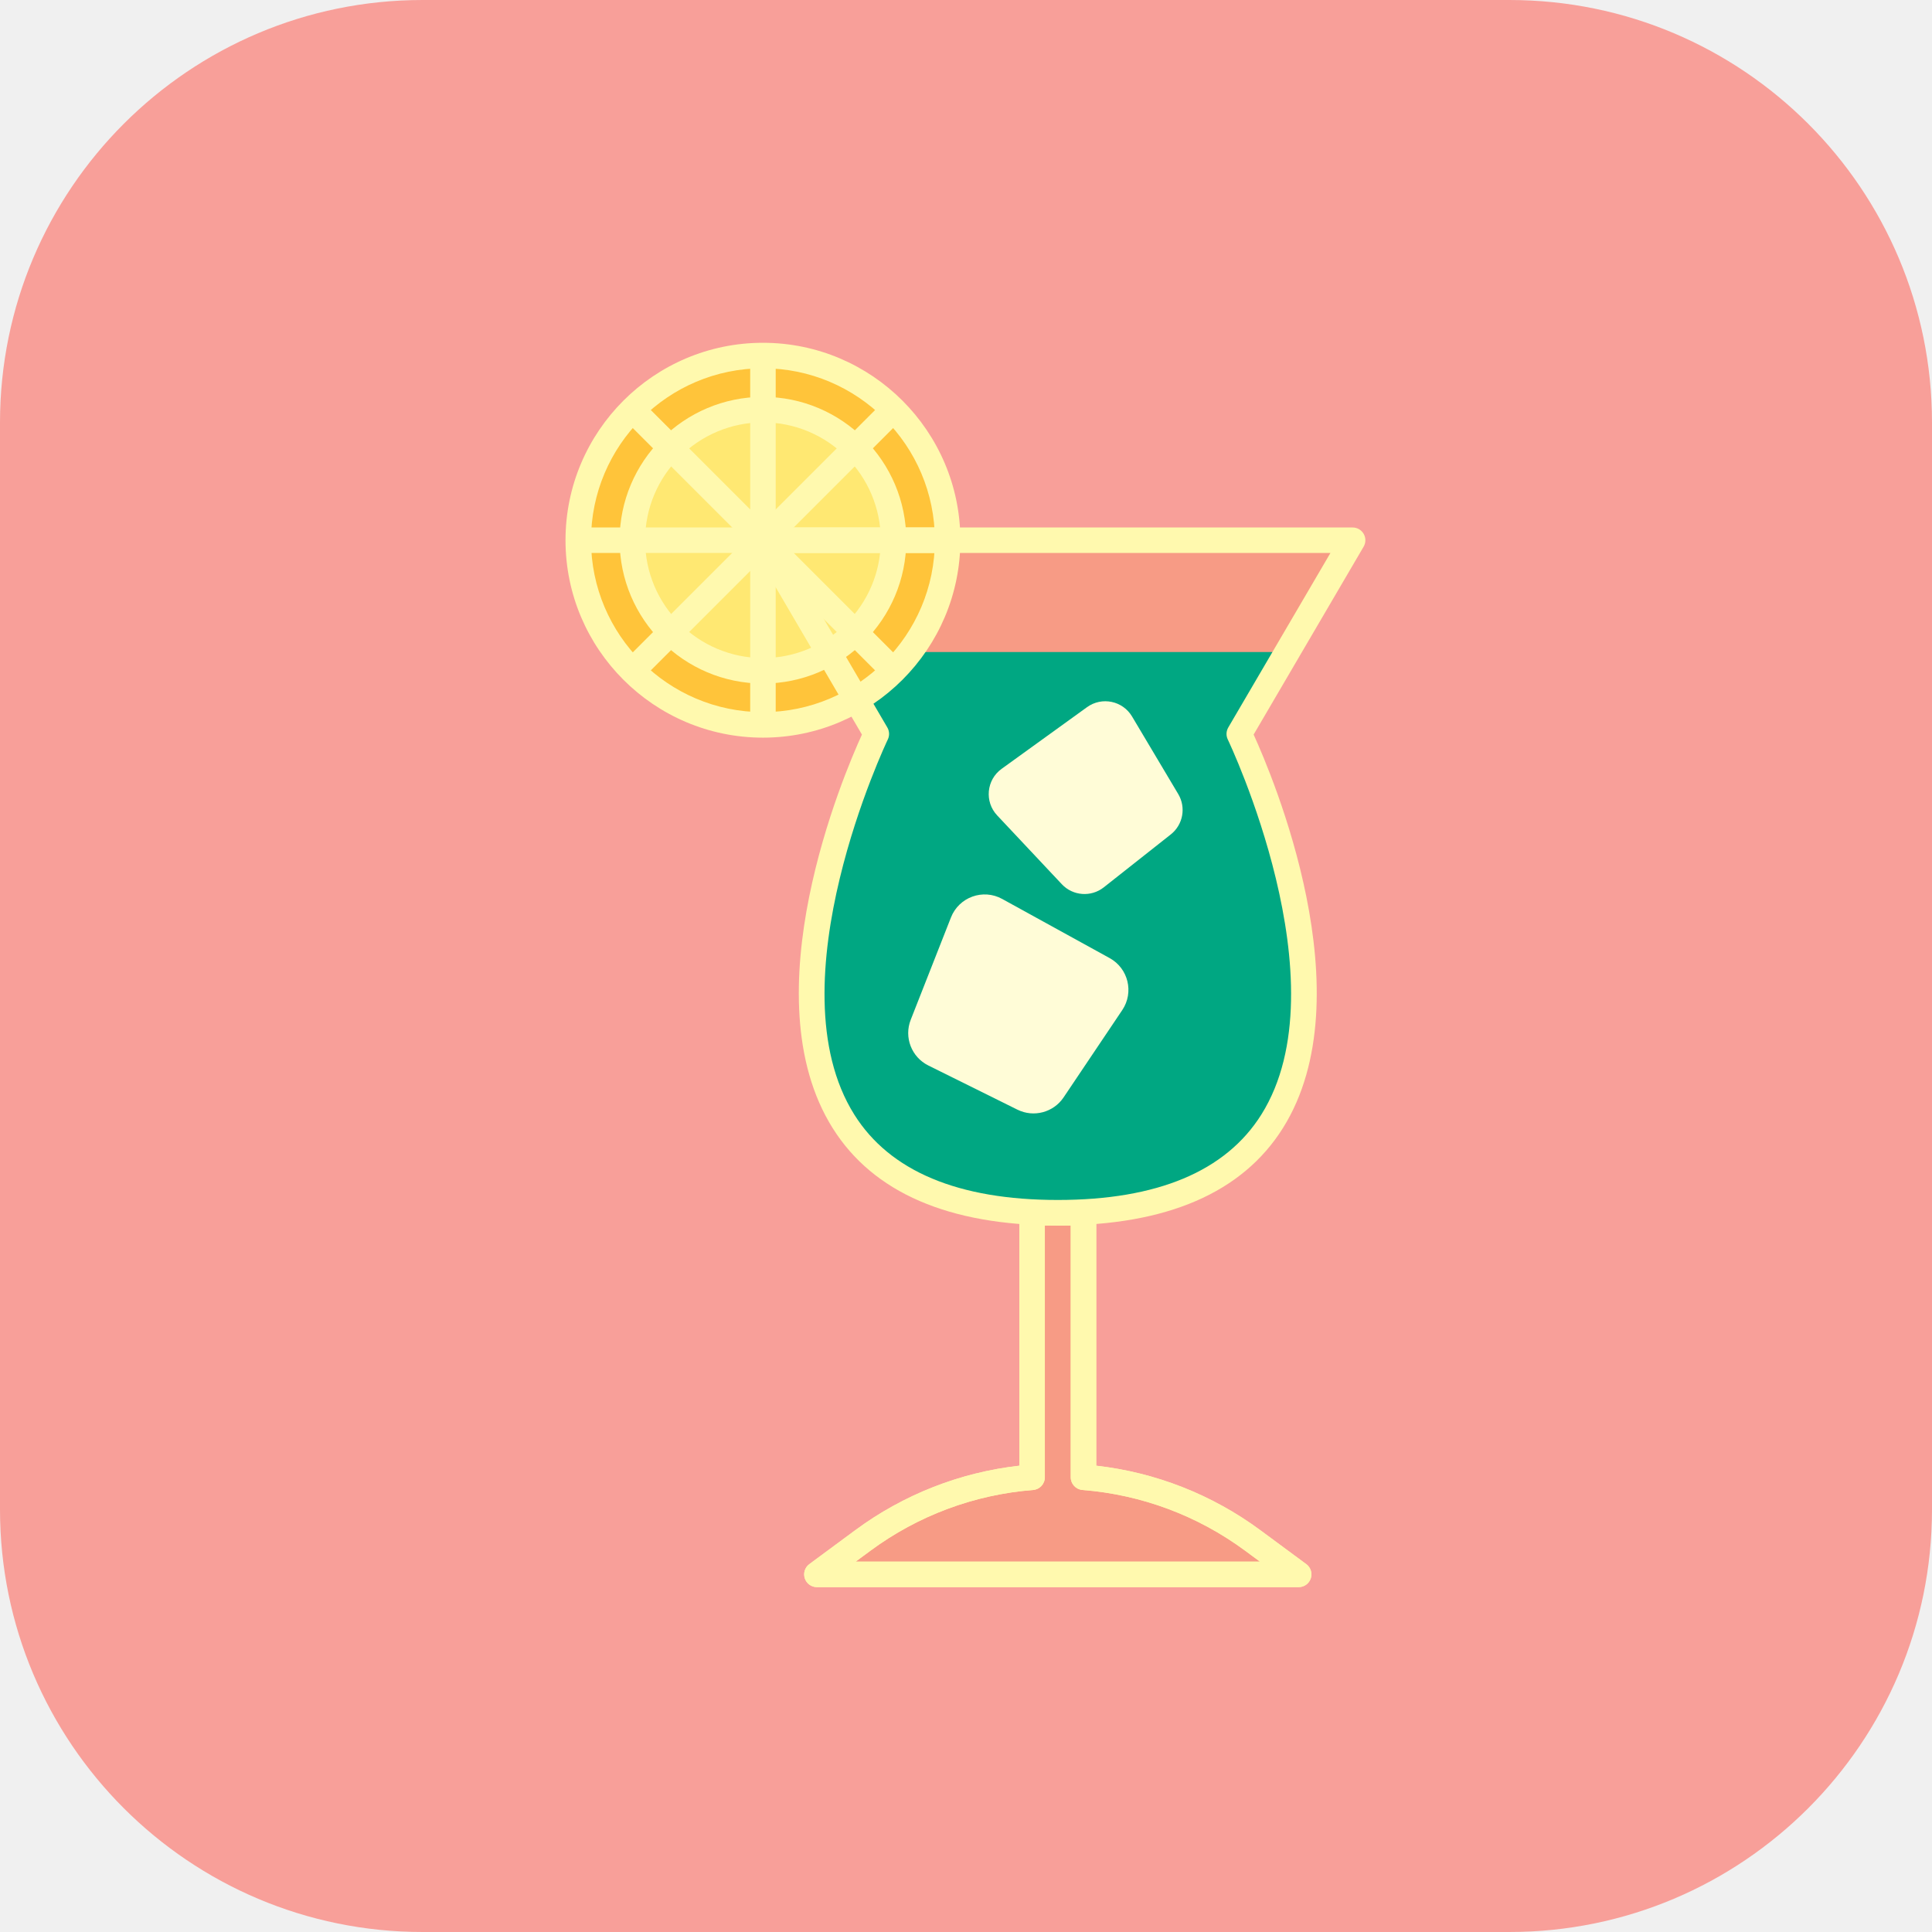
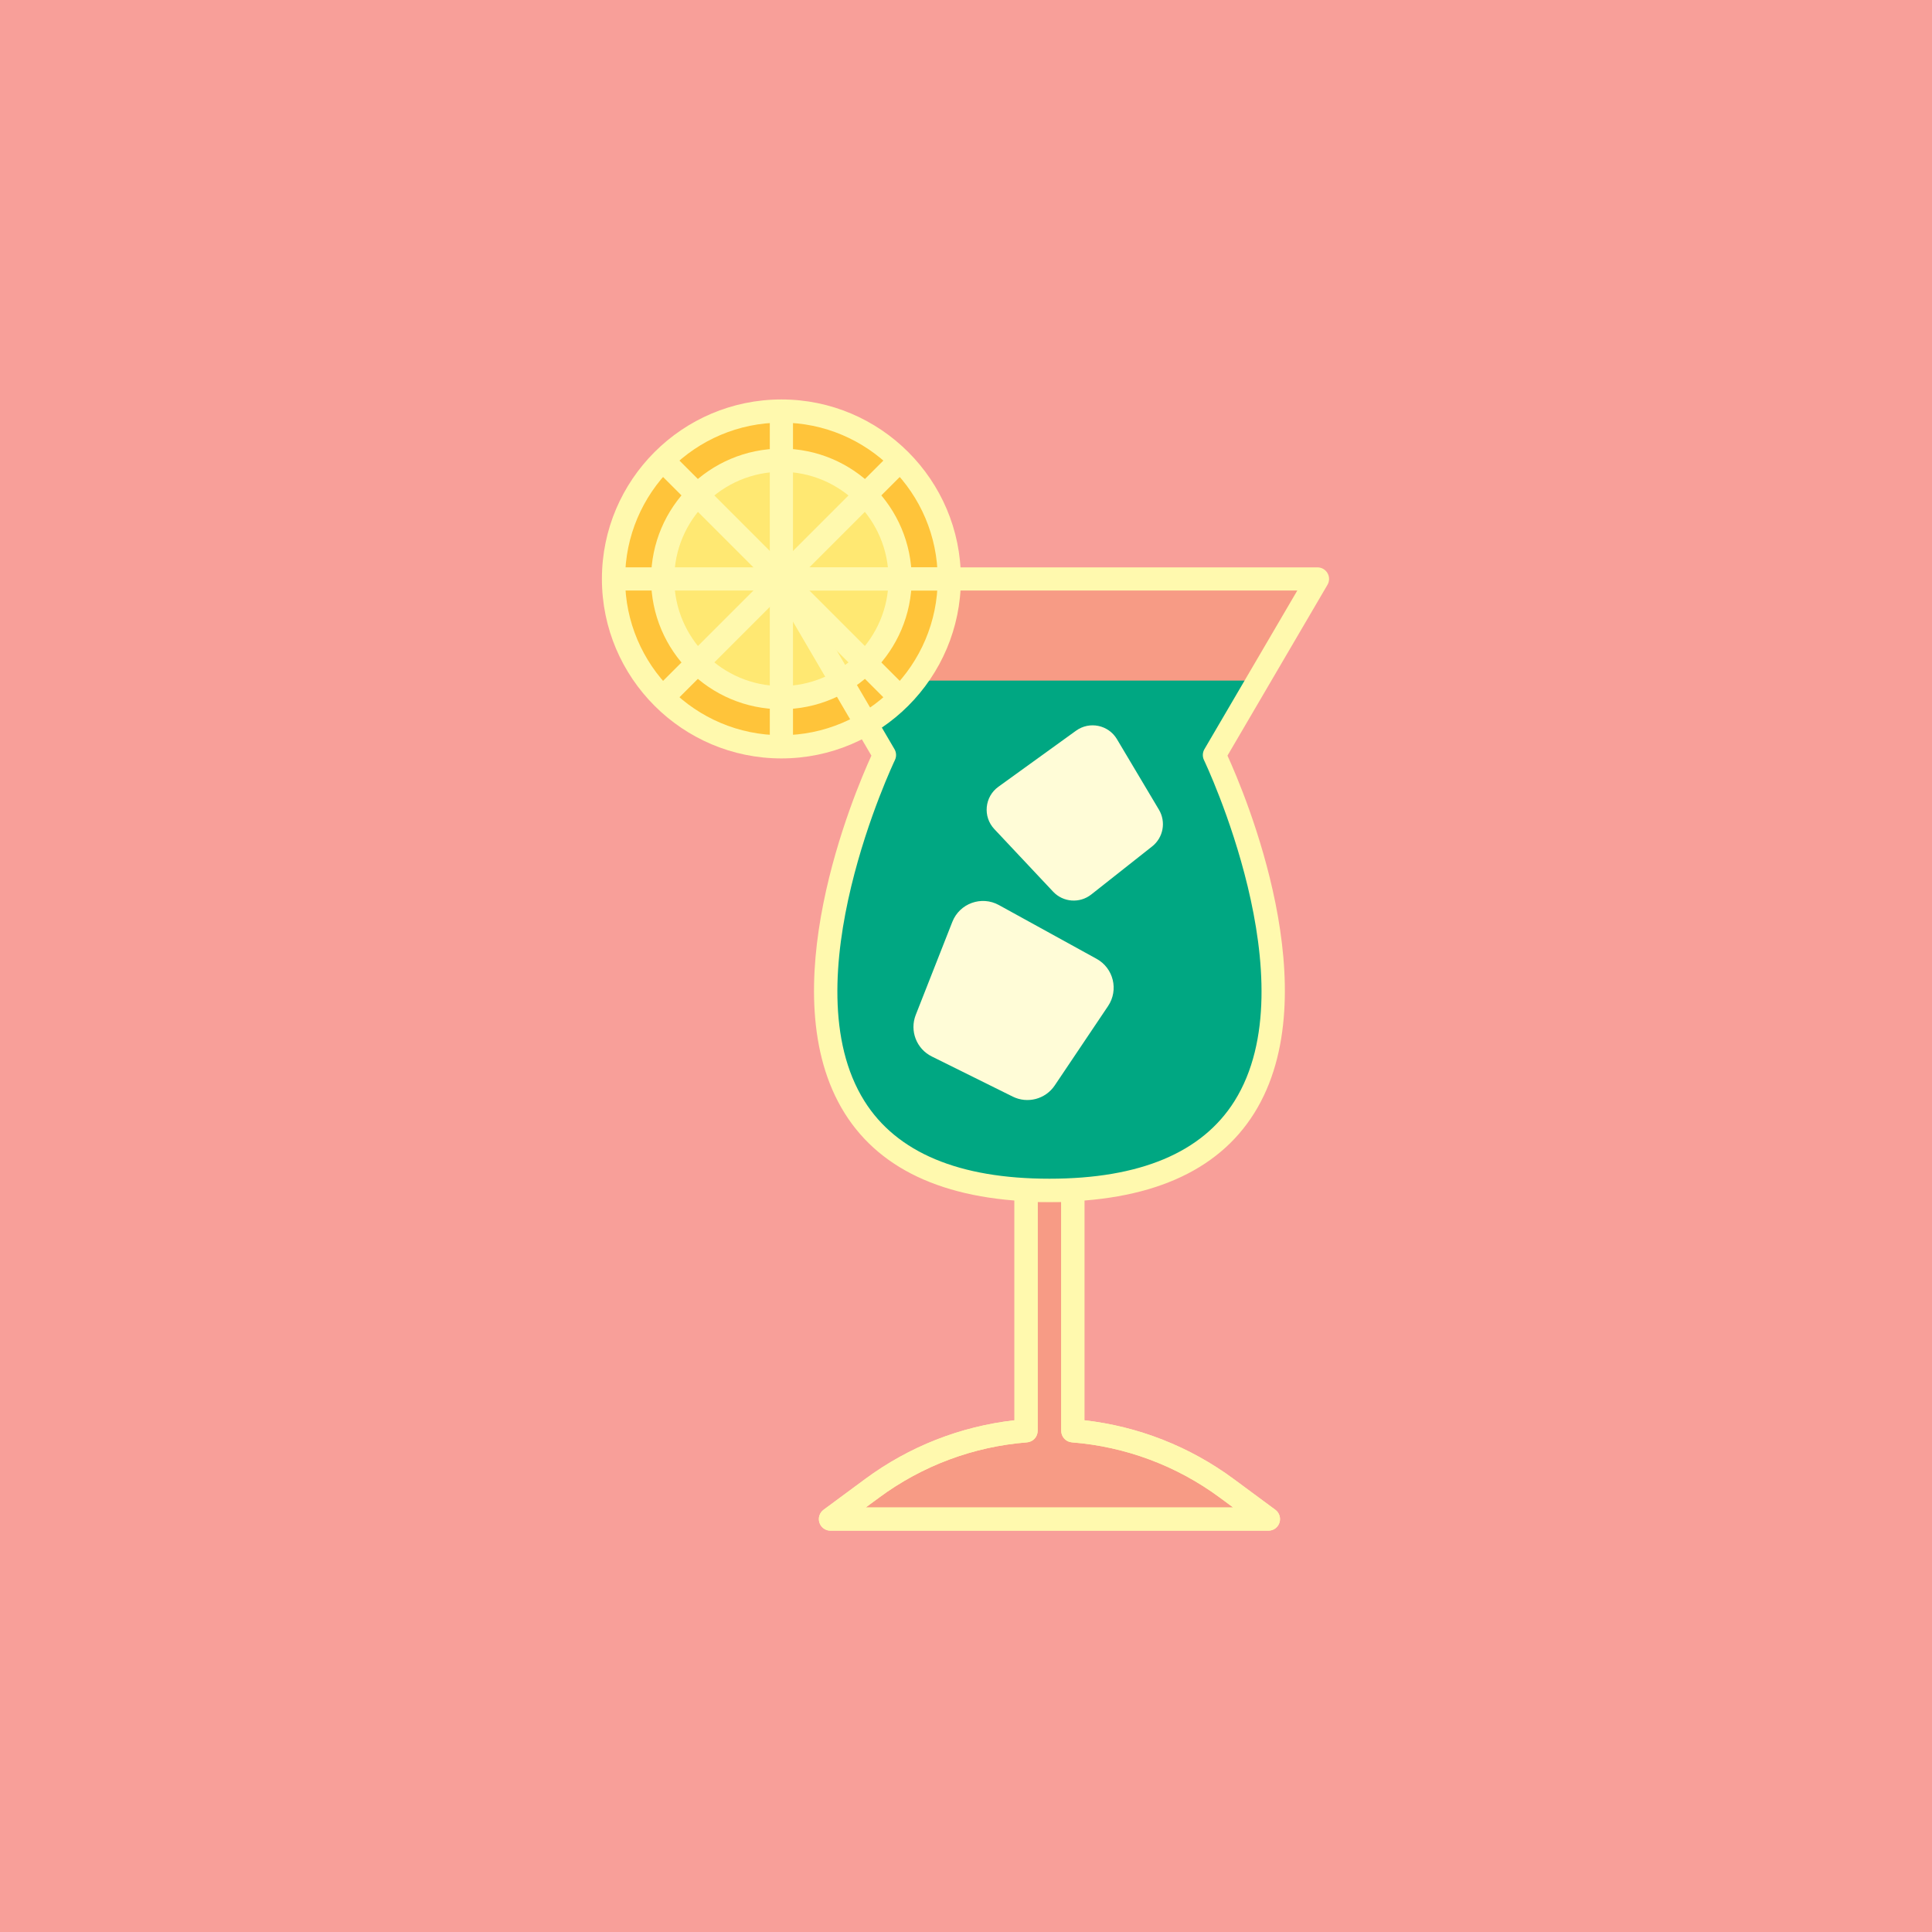
<svg xmlns="http://www.w3.org/2000/svg" viewBox="0 0 512 512" width="512" height="512" role="img" aria-label="The Happy Hours">
  <defs>
    <style>
      .cls-1 {
        fill: #00a782;
      }

      .cls-2 {
        fill: #fffcd7;
      }

      .cls-3 {
        fill: #f05877;
      }

      .cls-4 {
        fill: #f79b85;
      }

      .cls-5 {
        fill: #fff;
      }

      .cls-6 {
        fill: #ffe872;
      }

      .cls-7 {
        fill: #ffc43a;
      }

      .cls-8 {
        fill: #fff9ae;
      }
    </style>
  </defs>
-   <rect width="512" height="512" rx="112" ry="112" fill="#F89F99" />
-   <g transform="translate(-123.85, -150.43) scale(0.50613)">
+   <rect width="512" height="512" fill="#F89F99" />
+   <g transform="translate(-89.32, -113.48) scale(0.46012)">
    <g>
      <path class="cls-4" d="M900.64,1103.8c-26.54-19.6-57.32-30.63-88.62-33.08v-138.53h-26.91v138.53c-31.31,2.45-62.08,13.48-88.63,33.08l-24.05,17.76h252.26l-24.05-17.76Z" />
      <path class="cls-8" d="M924.69,1128.24h-252.26c-2.88,0-5.44-1.85-6.34-4.59-.9-2.73.06-5.74,2.37-7.45l24.05-17.77c25.24-18.65,54.83-30.26,85.91-33.78v-132.46c0-3.69,2.99-6.68,6.68-6.68h26.91c3.69,0,6.68,2.99,6.68,6.68v132.46c31.09,3.52,60.67,15.14,85.92,33.78h0l24.05,17.77c2.32,1.71,3.27,4.72,2.37,7.45-.9,2.74-3.46,4.59-6.34,4.59ZM692.7,1114.89h211.72l-7.75-5.72c-24.89-18.38-54.35-29.38-85.18-31.8-3.47-.27-6.15-3.17-6.15-6.65v-131.85h-13.56v131.85c0,3.49-2.68,6.38-6.15,6.65-30.83,2.42-60.29,13.42-85.17,31.8l-7.75,5.72Z" />
      <path class="cls-8" d="M924.69,1128.24h-252.26c-2.88,0-5.44-1.85-6.34-4.59-.9-2.73.06-5.74,2.37-7.45l24.05-17.77c25.24-18.65,54.83-30.26,85.91-33.78v-132.46c0-3.69,2.99-6.68,6.68-6.68h26.91c3.69,0,6.68,2.99,6.68,6.68v132.46c31.09,3.52,60.67,15.14,85.92,33.78h0l24.05,17.77c2.32,1.71,3.27,4.72,2.37,7.45-.9,2.74-3.46,4.59-6.34,4.59ZM692.7,1114.89h211.72l-7.75-5.72c-24.89-18.38-54.35-29.38-85.18-31.8-3.47-.27-6.15-3.17-6.15-6.65v-131.85h-13.56v131.85c0,3.49-2.68,6.38-6.15,6.65-30.83,2.42-60.29,13.42-85.17,31.8l-7.75,5.72Z" />
      <path class="cls-4" d="M952.95,580.07h-308.77l59.37,101.42s-121.12,250.69,95.01,250.69,95.01-250.69,95.01-250.69l59.37-101.42Z" />
      <path class="cls-1" d="M798.56,932.17c-216.14,0-95.01-250.68-95.01-250.68l-25.1-42.86h240.22l-25.1,42.86s121.13,250.68-95.01,250.68Z" />
      <path class="cls-2" d="M769.44,767.9l56.28,30.98c9.76,5.37,12.81,17.96,6.6,27.21l-30.72,45.72c-5.31,7.9-15.65,10.65-24.18,6.42l-46.63-23.12c-8.83-4.38-12.84-14.78-9.23-23.95l21.07-53.58c4.19-10.65,16.79-15.2,26.81-9.68Z" />
      <path class="cls-2" d="M769.15,699.78l44.73-32.3c7.76-5.6,18.65-3.35,23.55,4.87l24.2,40.64c4.18,7.03,2.51,16.06-3.9,21.13l-35.08,27.7c-6.64,5.24-16.19,4.54-21.98-1.63l-33.86-36.04c-6.73-7.17-5.63-18.62,2.34-24.37Z" />
      <g>
        <circle class="cls-7" cx="644.18" cy="580.07" r="96.7" />
        <circle class="cls-6" cx="644.18" cy="580.07" r="68.38" />
        <path class="cls-8" d="M644.18,683.45c-57,0-103.38-46.37-103.38-103.38s46.37-103.37,103.38-103.37,103.37,46.37,103.37,103.37-46.37,103.38-103.37,103.38ZM644.18,490.05c-49.64,0-90.02,40.38-90.02,90.02s40.39,90.02,90.02,90.02,90.02-40.39,90.02-90.02-40.39-90.02-90.02-90.02Z" />
        <path class="cls-8" d="M644.18,655.12c-41.39,0-75.05-33.67-75.05-75.05s33.67-75.05,75.05-75.05,75.05,33.67,75.05,75.05-33.67,75.05-75.05,75.05ZM644.18,518.37c-34.02,0-61.7,27.68-61.7,61.7s27.68,61.7,61.7,61.7,61.7-27.68,61.7-61.7-27.68-61.7-61.7-61.7Z" />
        <path class="cls-8" d="M644.18,679c-3.69,0-6.68-2.99-6.68-6.68v-184.5c0-3.69,2.99-6.68,6.68-6.68s6.68,2.99,6.68,6.68v184.5c0,3.69-2.99,6.68-6.68,6.68Z" />
        <path class="cls-8" d="M736.43,586.75h-184.5c-3.69,0-6.68-2.99-6.68-6.68s2.99-6.68,6.68-6.68h184.5c3.69,0,6.68,2.99,6.68,6.68s-2.99,6.68-6.68,6.68Z" />
        <path class="cls-8" d="M578.95,651.98c-1.71,0-3.42-.65-4.72-1.96-2.61-2.61-2.61-6.83,0-9.44l130.46-130.46c2.61-2.61,6.83-2.61,9.44,0,2.61,2.61,2.61,6.83,0,9.44l-130.46,130.46c-1.3,1.3-3.01,1.96-4.72,1.96Z" />
        <path class="cls-8" d="M709.41,651.98c-1.71,0-3.42-.65-4.72-1.96l-130.46-130.46c-2.61-2.61-2.61-6.83,0-9.44s6.83-2.61,9.44,0l130.46,130.46c2.61,2.61,2.61,6.83,0,9.44-1.3,1.3-3.01,1.96-4.72,1.96Z" />
      </g>
      <path class="cls-8" d="M798.56,938.86c-57,0-96.66-17.15-117.88-50.97-43.53-69.37,5.61-184.76,15.33-206.05l-57.6-98.39c-1.21-2.06-1.22-4.62-.03-6.69,1.19-2.07,3.4-3.35,5.79-3.35h308.77c2.39,0,4.6,1.28,5.79,3.35,1.19,2.08,1.18,4.63-.03,6.69l-57.6,98.39c9.72,21.29,58.86,136.68,15.33,206.05-21.22,33.82-60.88,50.97-117.87,50.97ZM655.82,586.75l53.49,91.37c1.12,1.92,1.22,4.27.25,6.28-.61,1.27-60.72,127.66-17.55,196.42,18.62,29.66,54.47,44.7,106.56,44.7s87.94-15.04,106.56-44.69c43.16-68.76-16.94-195.15-17.56-196.42-.97-2-.87-4.35.25-6.28l53.49-91.37h-285.48Z" />
    </g>
  </g>
</svg>
